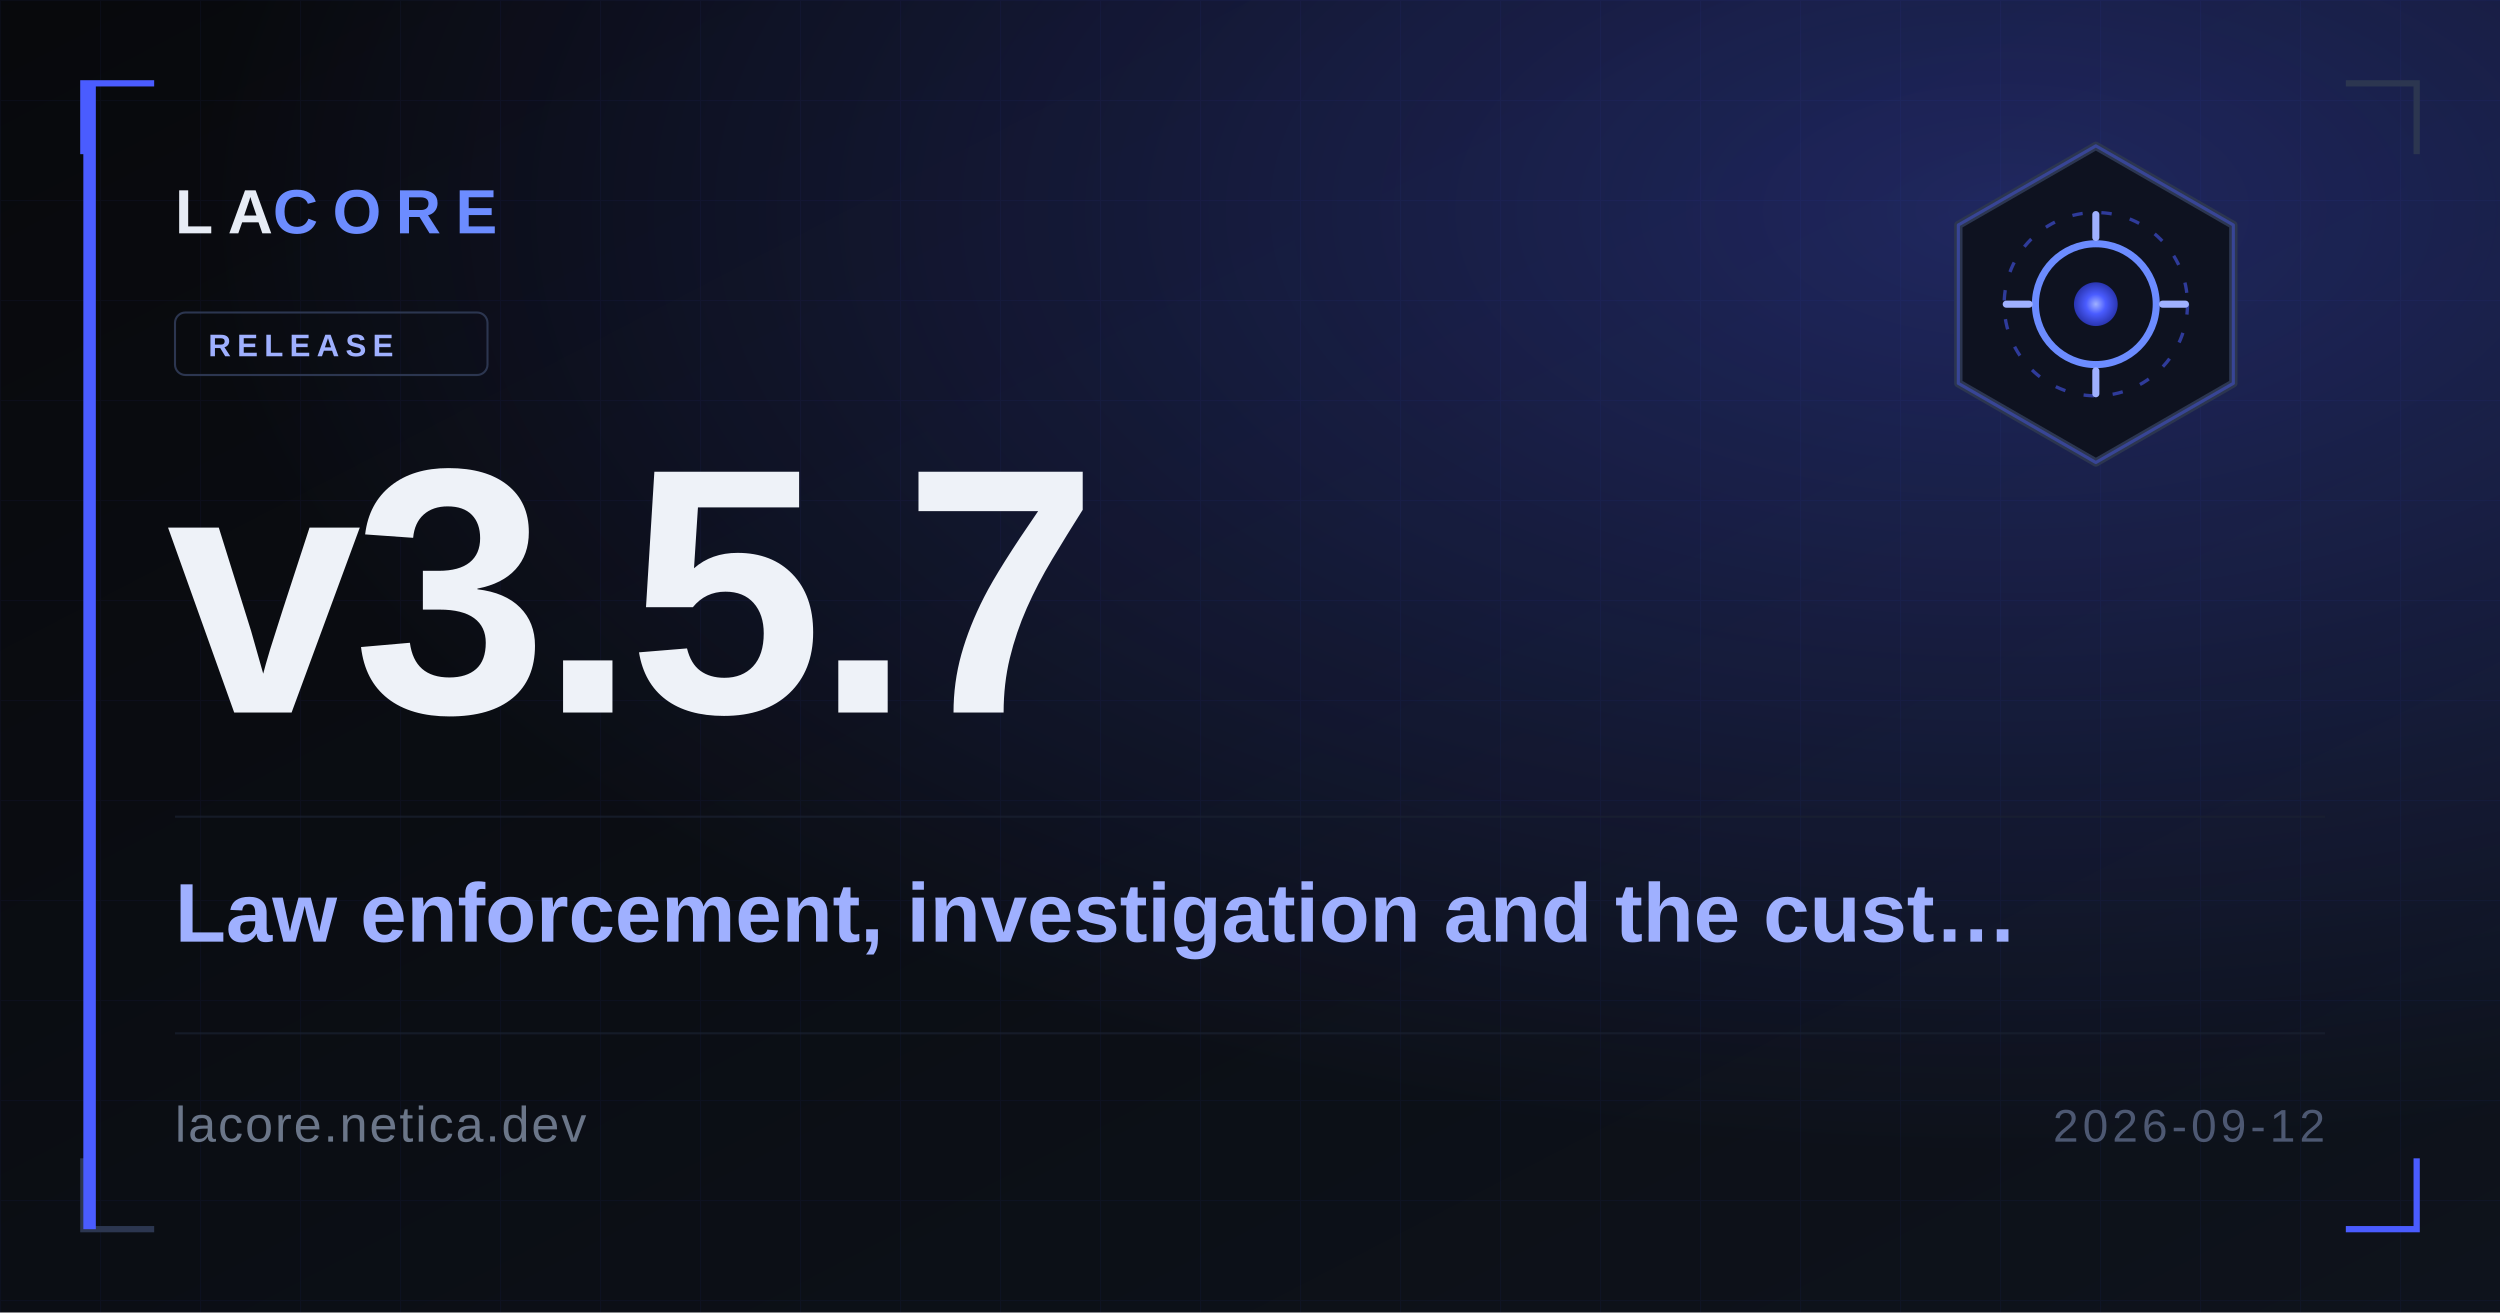
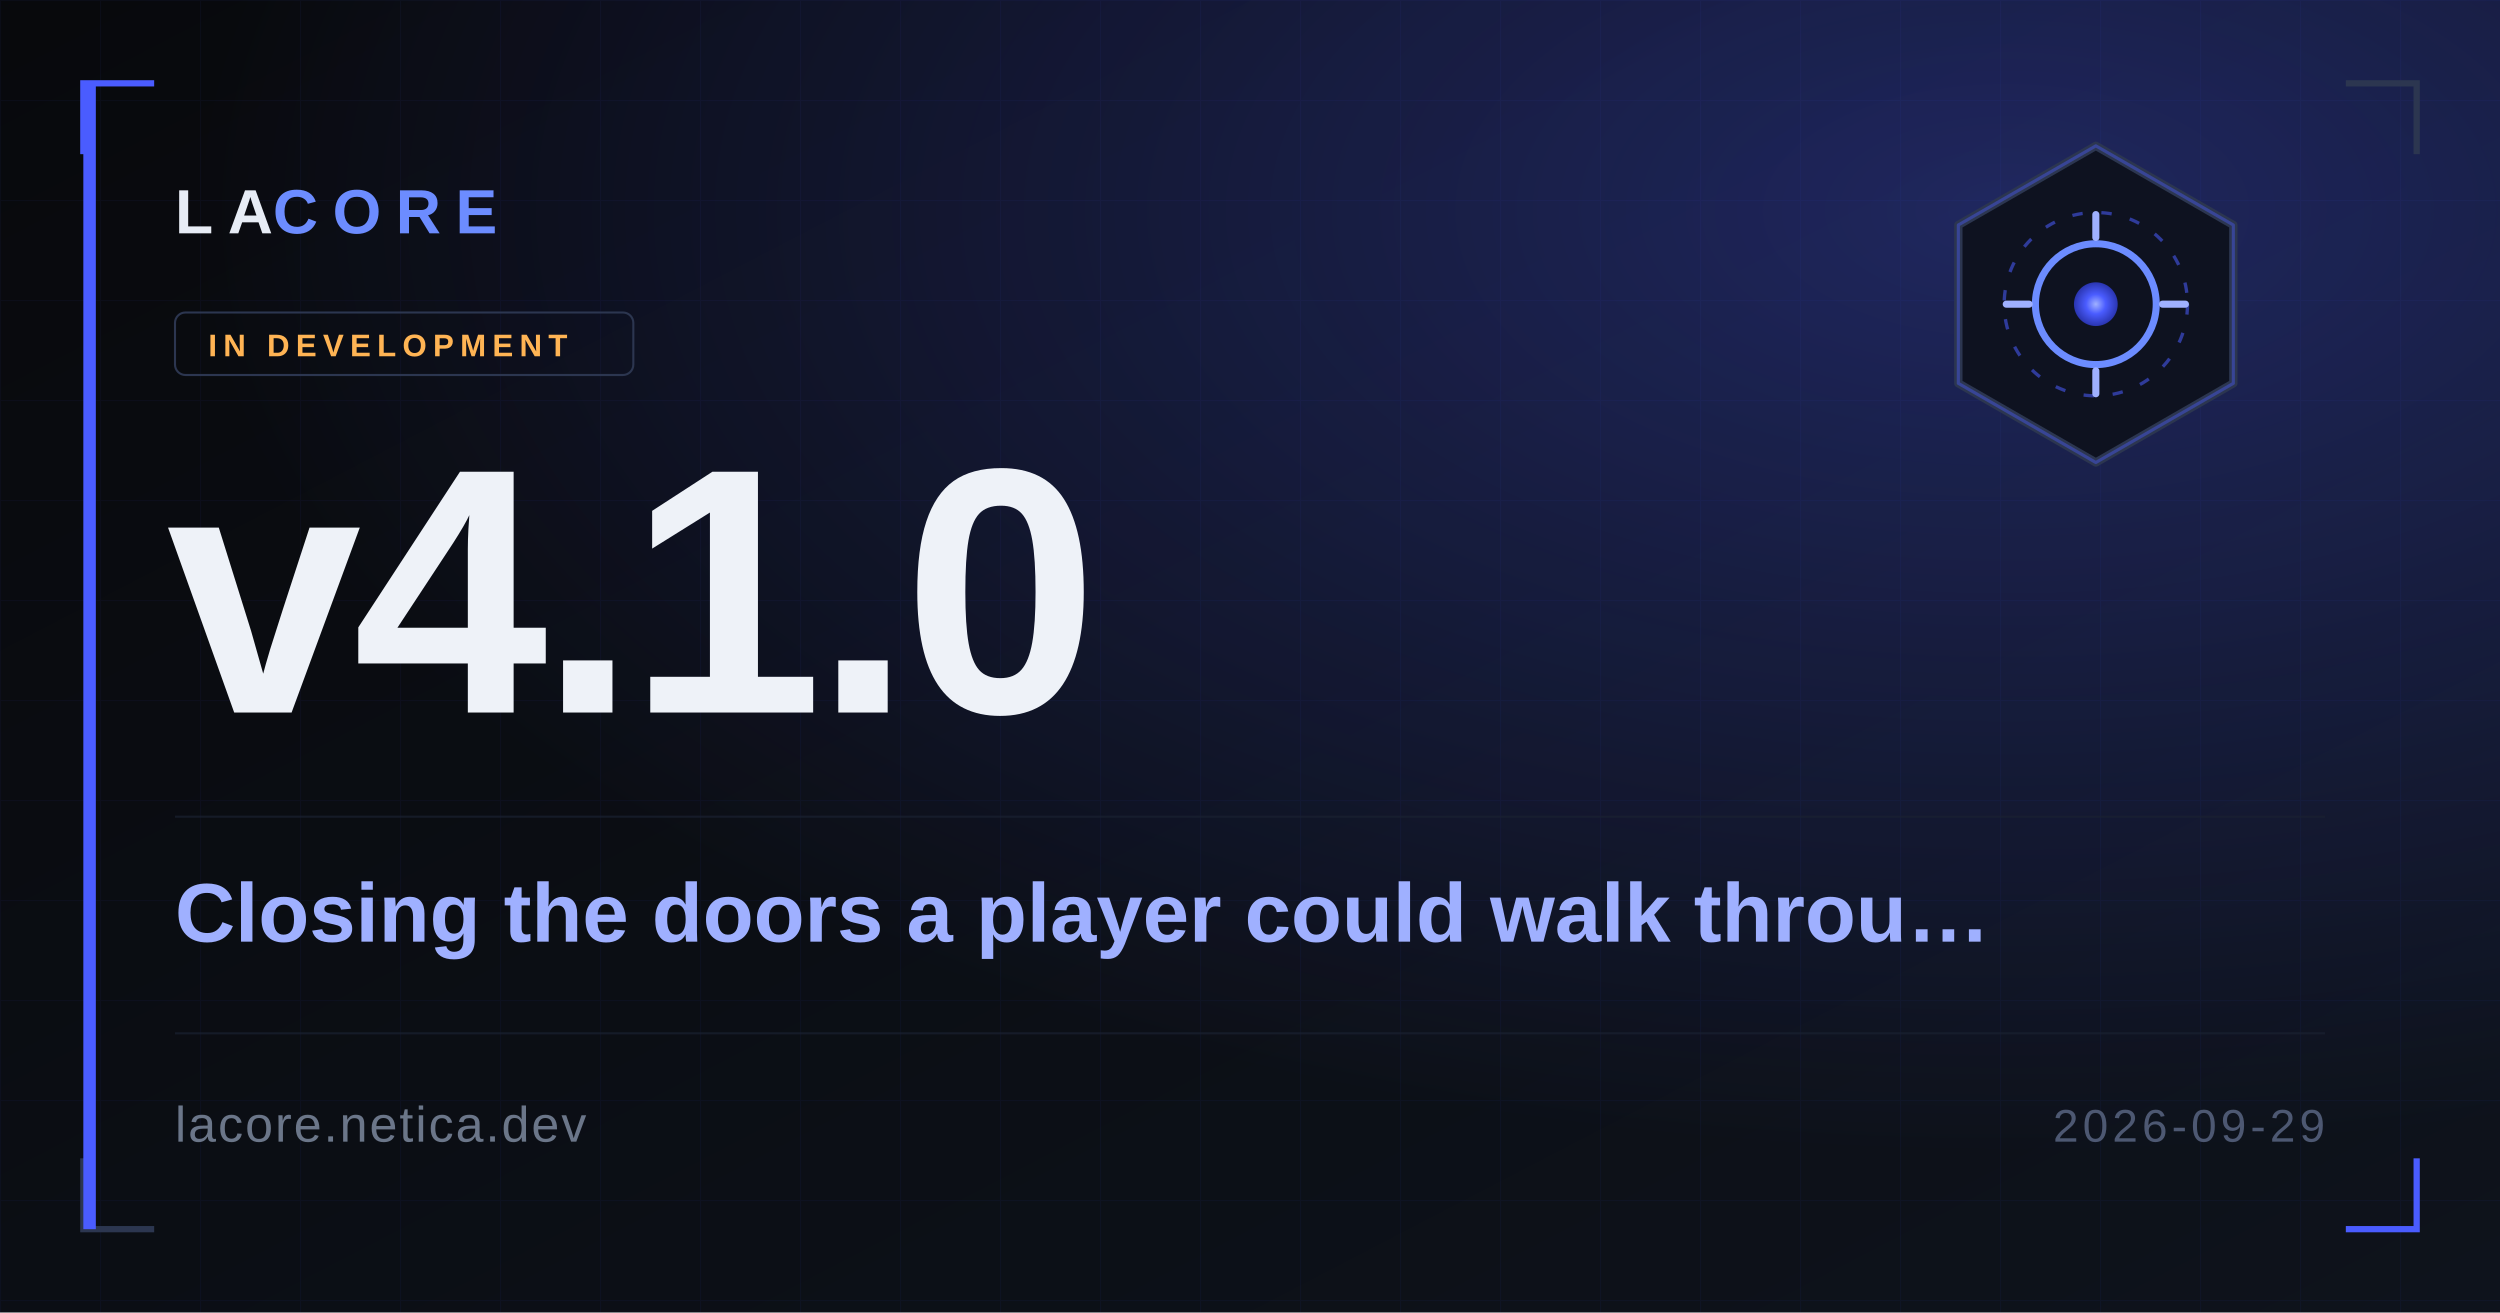
<svg xmlns="http://www.w3.org/2000/svg" viewBox="0 0 1200 630" font-family="'Chakra Petch', 'Segoe UI', system-ui, -apple-system, Arial, sans-serif">
  <defs>
    <linearGradient id="bg" x1="0" y1="0" x2="1" y2="1">
      <stop offset="0" stop-color="#08090c" />
      <stop offset="1" stop-color="#0e131c" />
    </linearGradient>
    <radialGradient id="glow" cx="0.8" cy="0.16" r="0.72">
      <stop offset="0" stop-color="#4a5cff" stop-opacity="0.32" />
      <stop offset="1" stop-color="#4a5cff" stop-opacity="0" />
    </radialGradient>
    <radialGradient id="core" cx="0.5" cy="0.5" r="0.5">
      <stop offset="0" stop-color="#9fb0ff" />
      <stop offset="0.45" stop-color="#4a5cff" />
      <stop offset="1" stop-color="#2a35b0" />
    </radialGradient>
    <pattern id="grid" width="48" height="48" patternUnits="userSpaceOnUse">
      <path d="M48 0H0V48" fill="none" stroke="#4a5cff" stroke-opacity="0.05" stroke-width="1" />
    </pattern>
  </defs>
  <rect width="1200" height="630" fill="url(#bg)" />
  <rect width="1200" height="630" fill="url(#grid)" />
  <rect width="1200" height="630" fill="url(#glow)" />
  <g stroke="#4a5cff" stroke-width="3" fill="none">
    <path d="M40 74 V40 H74" />
    <path d="M1160 556 V590 H1126" />
  </g>
  <g stroke="#2c3650" stroke-width="3" fill="none">
    <path d="M1160 74 V40 H1126" />
    <path d="M40 556 V590 H74" />
  </g>
  <rect x="40" y="40" width="6" height="550" fill="#4a5cff" />
  <g transform="translate(1006 150)">
    <g transform="translate(-90 -90)">
      <polygon points="90,10 156,48 156,124 90,162 24,124 24,48" fill="#0e1220" stroke="#2c3650" stroke-width="4" stroke-linejoin="round" />
      <polygon points="90,10 156,48 156,124 90,162 24,124 24,48" fill="none" stroke="#4a5cff" stroke-width="1.5" stroke-linejoin="round" opacity="0.4" />
      <circle cx="90" cy="86" r="44" fill="none" stroke="#4a5cff" stroke-width="1.6" stroke-dasharray="5 9" opacity="0.55" />
      <circle cx="90" cy="86" r="29" fill="none" stroke="#6c8cff" stroke-width="3.4" />
      <circle cx="90" cy="86" r="10.5" fill="url(#core)" />
      <g stroke="#9fb0ff" stroke-width="3.4" stroke-linecap="round">
        <line x1="90" y1="43" x2="90" y2="54" />
        <line x1="90" y1="118" x2="90" y2="129" />
        <line x1="47" y1="86" x2="58" y2="86" />
        <line x1="122" y1="86" x2="133" y2="86" />
      </g>
    </g>
  </g>
  <g stroke="#1a2131" stroke-width="1" opacity="0.7">
    <line x1="84" y1="392" x2="1116" y2="392" />
    <line x1="84" y1="496" x2="1116" y2="496" />
  </g>
  <text x="84" y="112" fill="#e7ecf5" font-size="30" font-weight="700" letter-spacing="7">LA<tspan fill="#6c8cff">CORE</tspan>
  </text>
  <g>
-     <rect x="84" y="150" width="150" height="30" rx="5" fill="none" stroke="#2c3650" />
-     <text x="100" y="171" fill="#9fb0ff" font-size="15" font-weight="700" letter-spacing="3">RELEASE</text>
+     <rect x="84" y="150" width="220" height="30" rx="5" fill="none" stroke="#2c3650" />
+     <text x="100" y="171" fill="#ffb454" font-size="15" font-weight="700" letter-spacing="3">IN DEVELOPMENT</text>
  </g>
-   <text x="80" y="342" fill="#eef2f8" font-size="168" font-weight="700" letter-spacing="-4">v3.5.7</text>
-   <text x="84" y="452" fill="#9fb0ff" font-size="40" font-weight="600">Law enforcement, investigation and the cust…</text>
+   <text x="80" y="342" fill="#eef2f8" font-size="168" font-weight="700" letter-spacing="-4">v4.1.0</text>
+   <text x="84" y="452" fill="#9fb0ff" font-size="40" font-weight="600">Closing the doors a player could walk throu…</text>
  <text x="84" y="548" fill="#6b7689" font-size="24" font-weight="500" letter-spacing="1">lacore.netica.dev</text>
-   <text x="1116" y="548" fill="#4d5872" font-size="22" font-weight="500" letter-spacing="2" text-anchor="end">2026-09-12</text>
+   <text x="1116" y="548" fill="#4d5872" font-size="22" font-weight="500" letter-spacing="2" text-anchor="end">2026-09-29</text>
</svg>
